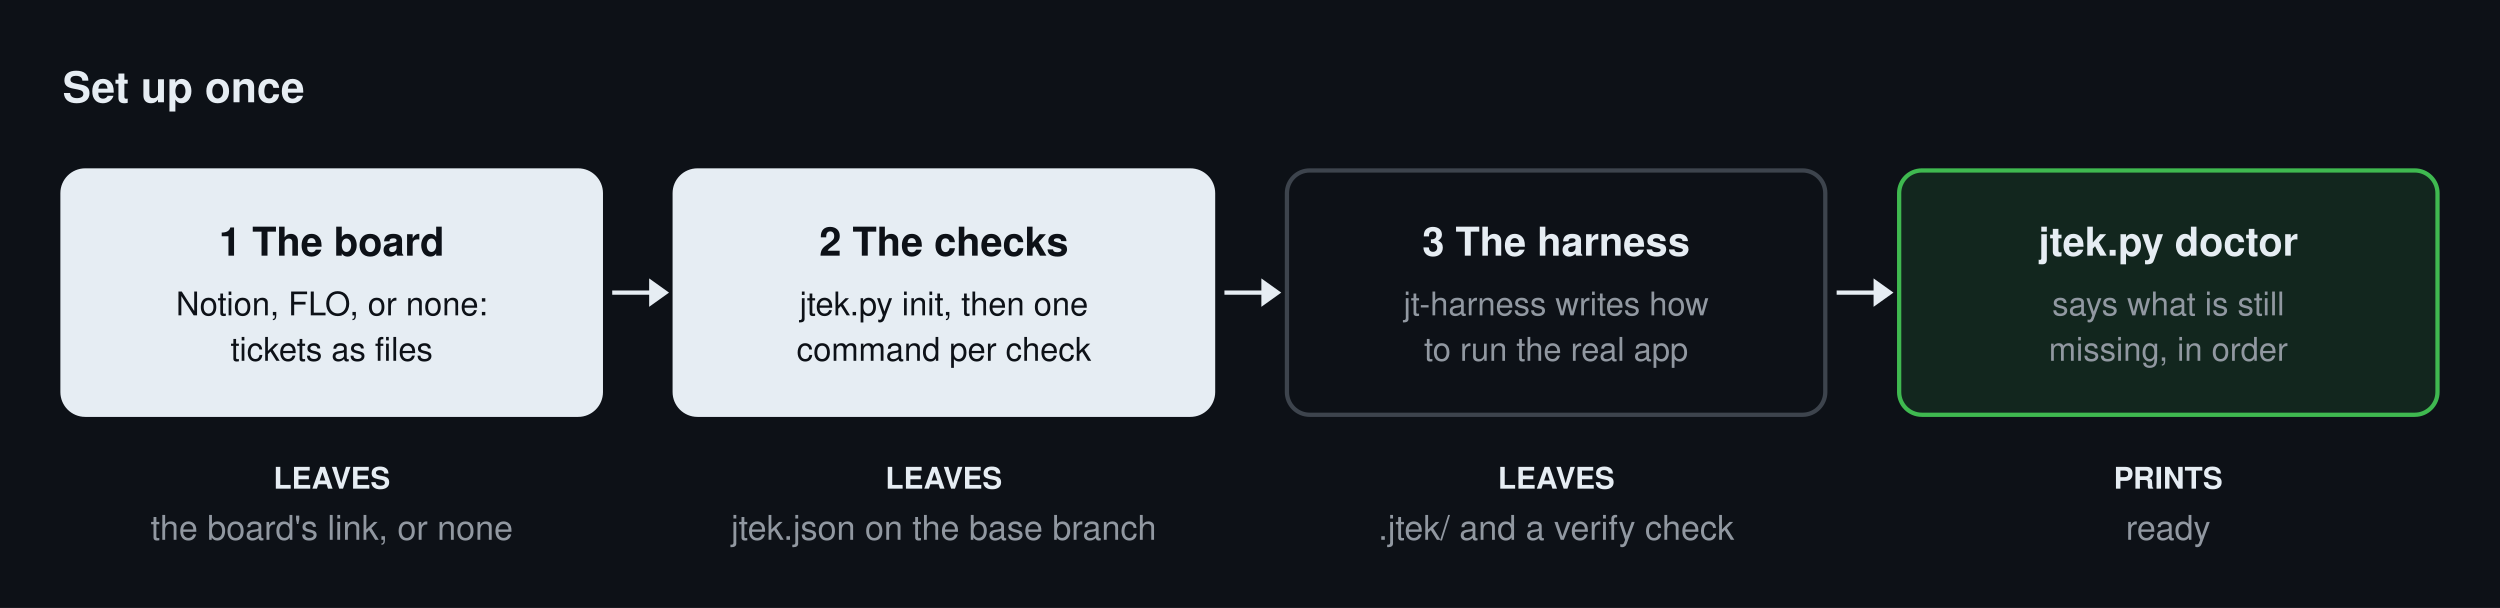
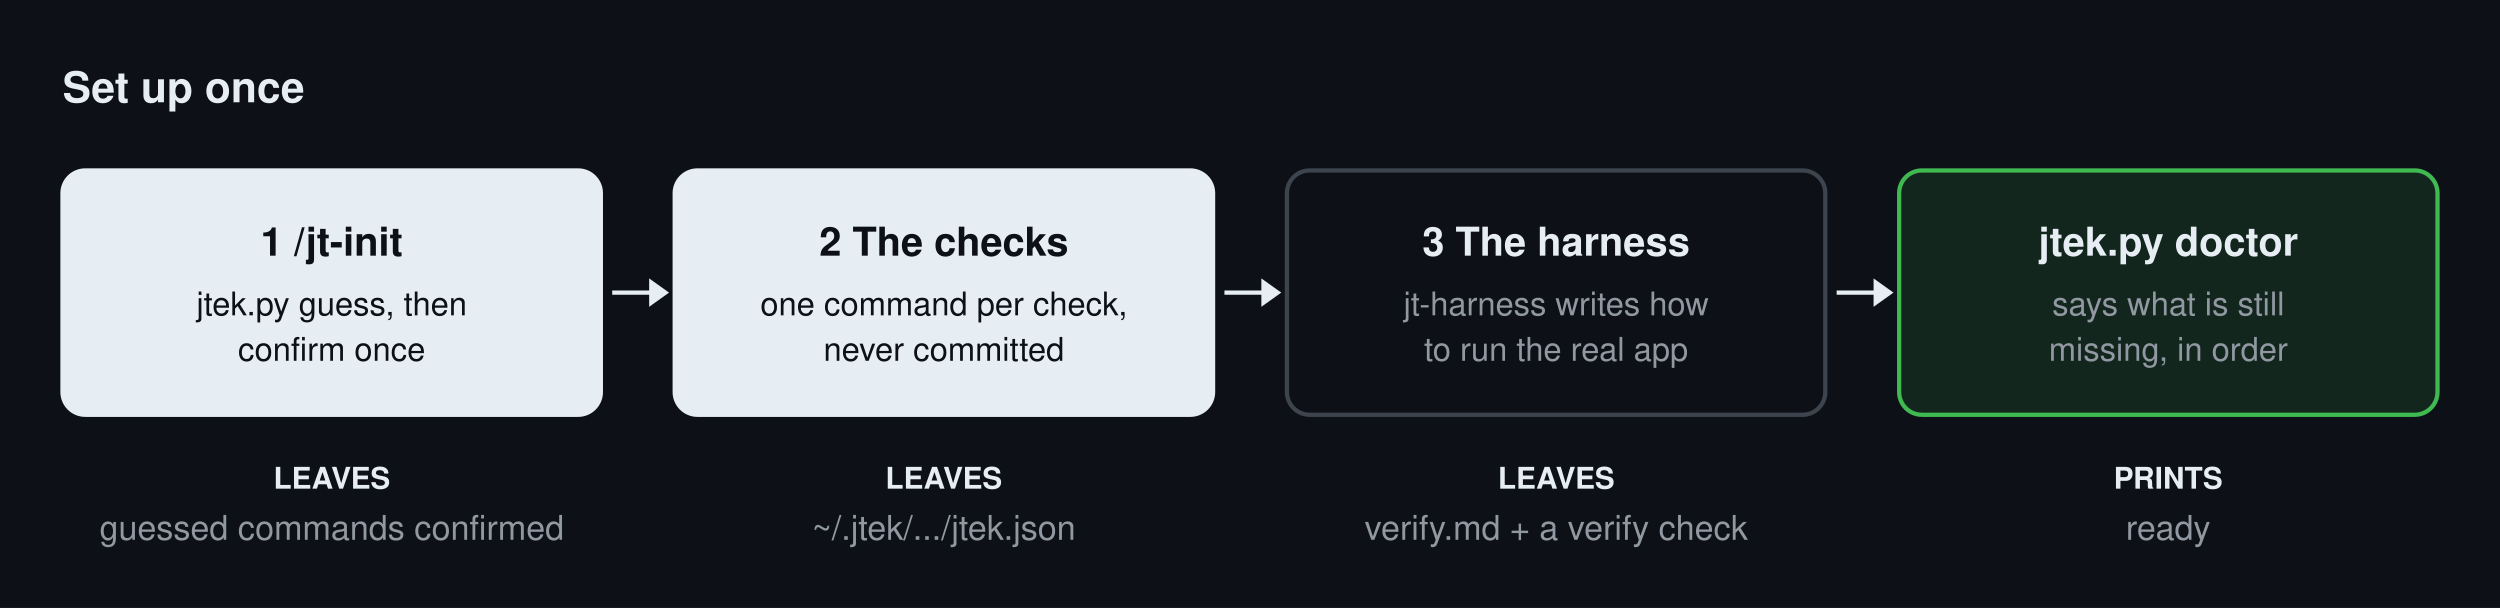
- <svg xmlns="http://www.w3.org/2000/svg" viewBox="0 0 880 214" width="880" height="214" role="img" aria-label="Set up once, in three steps and one check. One: the board, which is a Notion database, a FLO product, or none, with tickets as files; it leaves the board's link, or none. Two: the checks; jtek.py init writes jtek.json, you give each check one command and commit it on the base branch. Three: the harness; the jt-harness skill writes how to run the real app and proposes the verify check. Then jtek.py doctor says what is still missing, and prints ready.">
+ <svg xmlns="http://www.w3.org/2000/svg" viewBox="0 0 880 214" width="880" height="214" role="img" aria-label="Set up once, in three steps and one check. One: /jt-init guesses setup and checks and asks once to confirm. Two: the checks; jtek.json on this machine gives each check one command, nothing committed. Three: the harness; the jt-harness skill writes how to run the real app and proposes the verify check. Then jtek.py doctor says what is still missing, and prints ready.">
  <rect width="880" height="214" fill="#0d1117" />
  <g font-family="-apple-system, BlinkMacSystemFont, Segoe UI, Helvetica, Arial, sans-serif">
    <text x="22" y="36" font-size="15" font-weight="600" fill="#e6edf3">Set up once</text>
    <rect x="22.0" y="60" width="189.5" height="86" rx="8" fill="#e6edf3" stroke="#e6edf3" stroke-width="1.5" />
-     <text x="116.75" y="90.0" font-size="14" font-weight="600" text-anchor="middle" fill="#0d1117">1  The board</text>
-     <text x="116.75" y="111.0" font-size="11.5" text-anchor="middle" fill="#0d1117">Notion, FLO, or none:</text>
-     <text x="116.75" y="127.0" font-size="11.5" text-anchor="middle" fill="#0d1117">tickets as files</text>
+     <text x="116.75" y="90.0" font-size="14" font-weight="600" text-anchor="middle" fill="#0d1117">1  /jt-init</text>
+     <text x="116.75" y="111.0" font-size="11.5" text-anchor="middle" fill="#0d1117">jtek.py guess, then</text>
+     <text x="116.75" y="127.0" font-size="11.5" text-anchor="middle" fill="#0d1117">confirm once</text>
    <rect x="237.5" y="60" width="189.5" height="86" rx="8" fill="#e6edf3" stroke="#e6edf3" stroke-width="1.5" />
    <text x="332.25" y="90.0" font-size="14" font-weight="600" text-anchor="middle" fill="#0d1117">2  The checks</text>
-     <text x="332.25" y="111.0" font-size="11.5" text-anchor="middle" fill="#0d1117">jtek.py init, then one</text>
-     <text x="332.25" y="127.0" font-size="11.5" text-anchor="middle" fill="#0d1117">command per check</text>
+     <text x="332.25" y="111.0" font-size="11.5" text-anchor="middle" fill="#0d1117">one command per check,</text>
+     <text x="332.25" y="127.0" font-size="11.5" text-anchor="middle" fill="#0d1117">never committed</text>
    <rect x="453.0" y="60" width="189.5" height="86" rx="8" fill="#0d1117" stroke="#3d444d" stroke-width="1.5" />
    <text x="547.75" y="90.0" font-size="14" font-weight="600" text-anchor="middle" fill="#e6edf3">3  The harness</text>
    <text x="547.75" y="111.0" font-size="11.5" text-anchor="middle" fill="#9198a1">jt-harness writes how</text>
    <text x="547.75" y="127.0" font-size="11.5" text-anchor="middle" fill="#9198a1">to run the real app</text>
    <rect x="668.5" y="60" width="189.5" height="86" rx="8" fill="#12261e" stroke="#3fb950" stroke-width="1.5" />
    <text x="763.25" y="90.0" font-size="14" font-weight="600" text-anchor="middle" fill="#e6edf3">jtek.py doctor</text>
    <text x="763.25" y="111.0" font-size="11.5" text-anchor="middle" fill="#9198a1">says what is still</text>
    <text x="763.25" y="127.0" font-size="11.5" text-anchor="middle" fill="#9198a1">missing, in order</text>
    <path d="M215.5 103.0H229.5" stroke="#e6edf3" stroke-width="1.5" />
    <path d="M228.5 98.0L235.5 103.0L228.5 108.0z" fill="#e6edf3" />
    <path d="M431.0 103.0H445.0" stroke="#e6edf3" stroke-width="1.5" />
    <path d="M444.0 98.0L451.0 103.0L444.0 108.0z" fill="#e6edf3" />
    <path d="M646.5 103.0H660.5" stroke="#e6edf3" stroke-width="1.5" />
    <path d="M659.5 98.0L666.5 103.0L659.5 108.0z" fill="#e6edf3" />
    <text x="116.8" y="172" font-size="10.5" font-weight="600" text-anchor="middle" fill="#e6edf3">LEAVES</text>
-     <text x="116.8" y="190" font-size="12" text-anchor="middle" fill="#9198a1">the board's link, or none</text>
+     <text x="116.8" y="190" font-size="12" text-anchor="middle" fill="#9198a1">guessed commands confirmed</text>
    <text x="332.2" y="172" font-size="10.5" font-weight="600" text-anchor="middle" fill="#e6edf3">LEAVES</text>
-     <text x="332.2" y="190" font-size="12" text-anchor="middle" fill="#9198a1">jtek.json on the base branch</text>
+     <text x="332.2" y="190" font-size="12" text-anchor="middle" fill="#9198a1">~/.jtek/.../jtek.json</text>
    <text x="547.8" y="172" font-size="10.5" font-weight="600" text-anchor="middle" fill="#e6edf3">LEAVES</text>
-     <text x="547.8" y="190" font-size="12" text-anchor="middle" fill="#9198a1">.jtek/ and a verify check</text>
+     <text x="547.8" y="190" font-size="12" text-anchor="middle" fill="#9198a1">verify.md + a verify check</text>
    <text x="763.2" y="172" font-size="10.5" font-weight="600" text-anchor="middle" fill="#e6edf3">PRINTS</text>
    <text x="763.2" y="190" font-size="12" text-anchor="middle" fill="#9198a1">ready</text>
  </g>
</svg>
